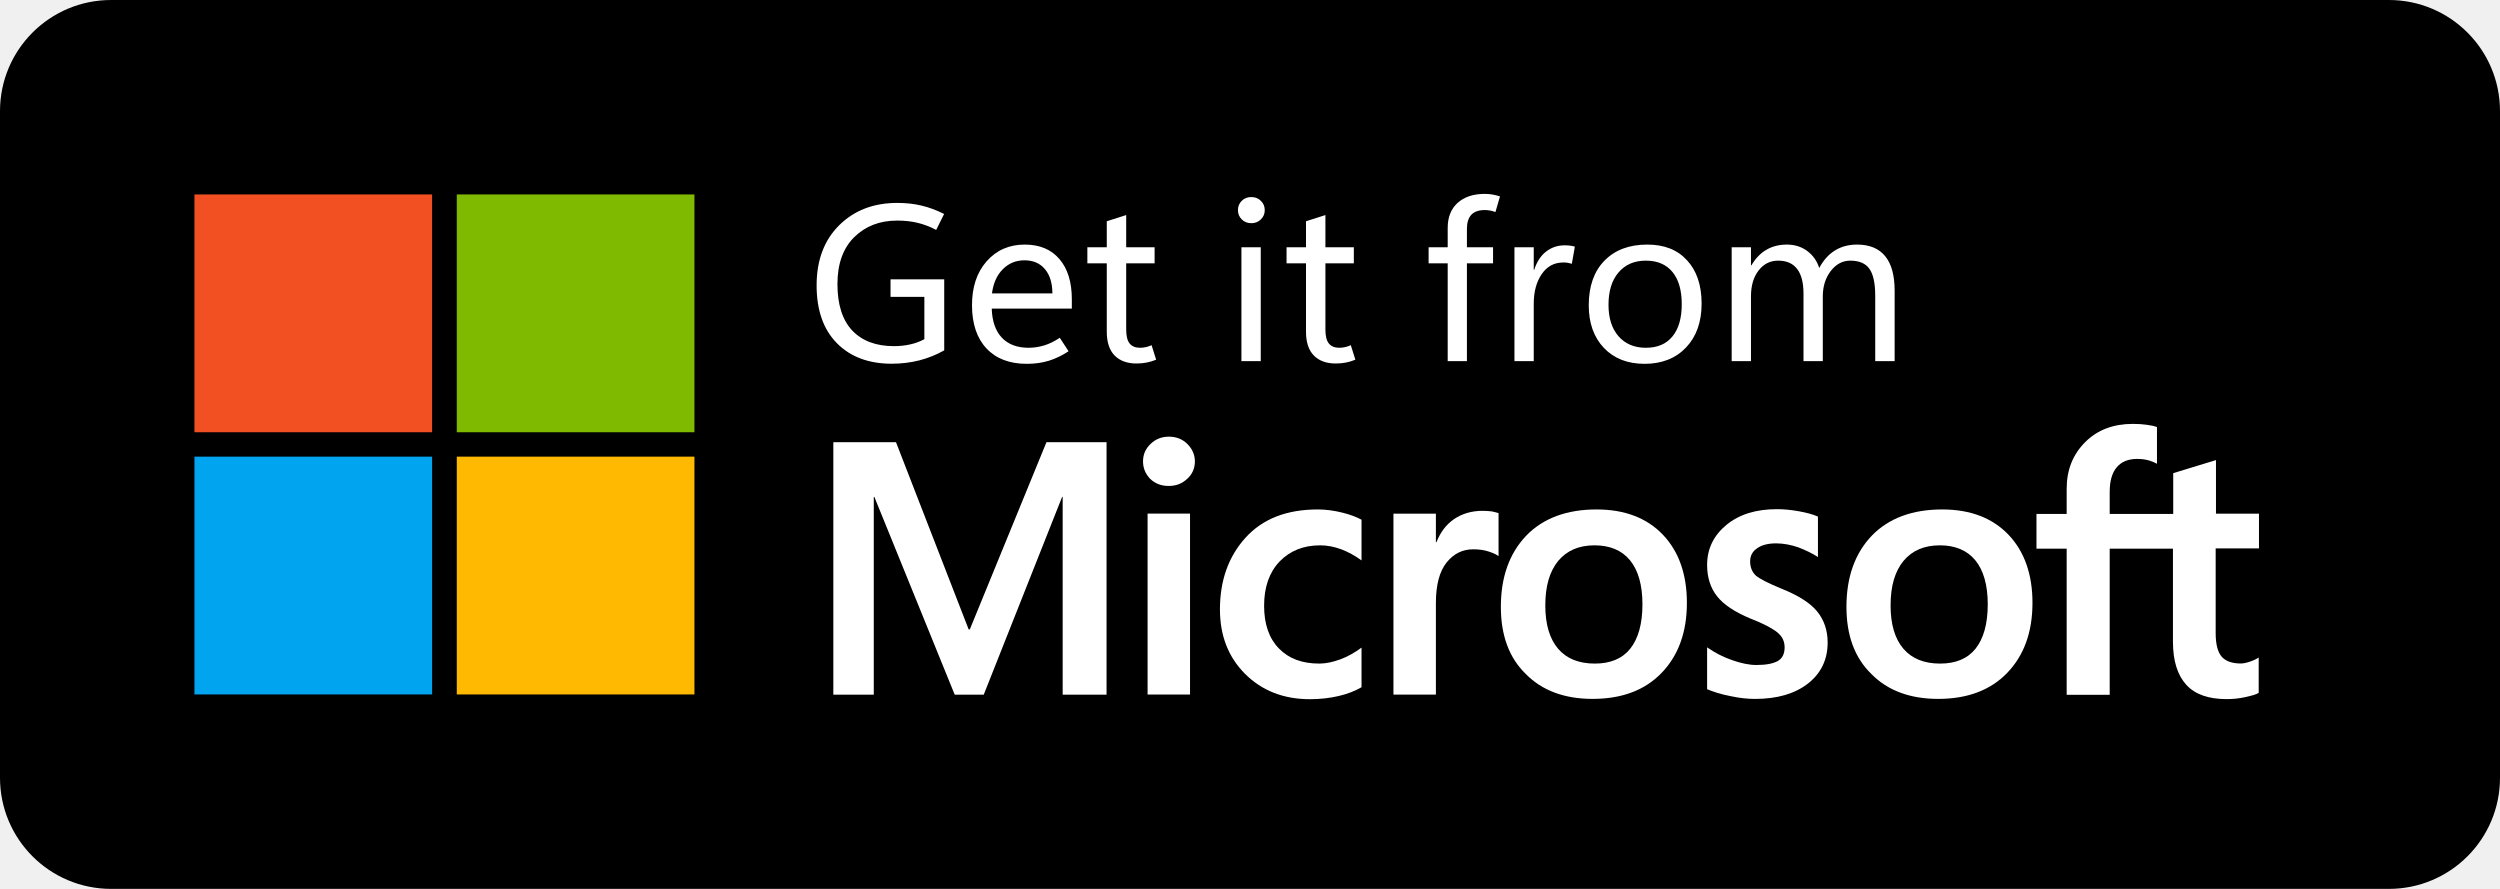
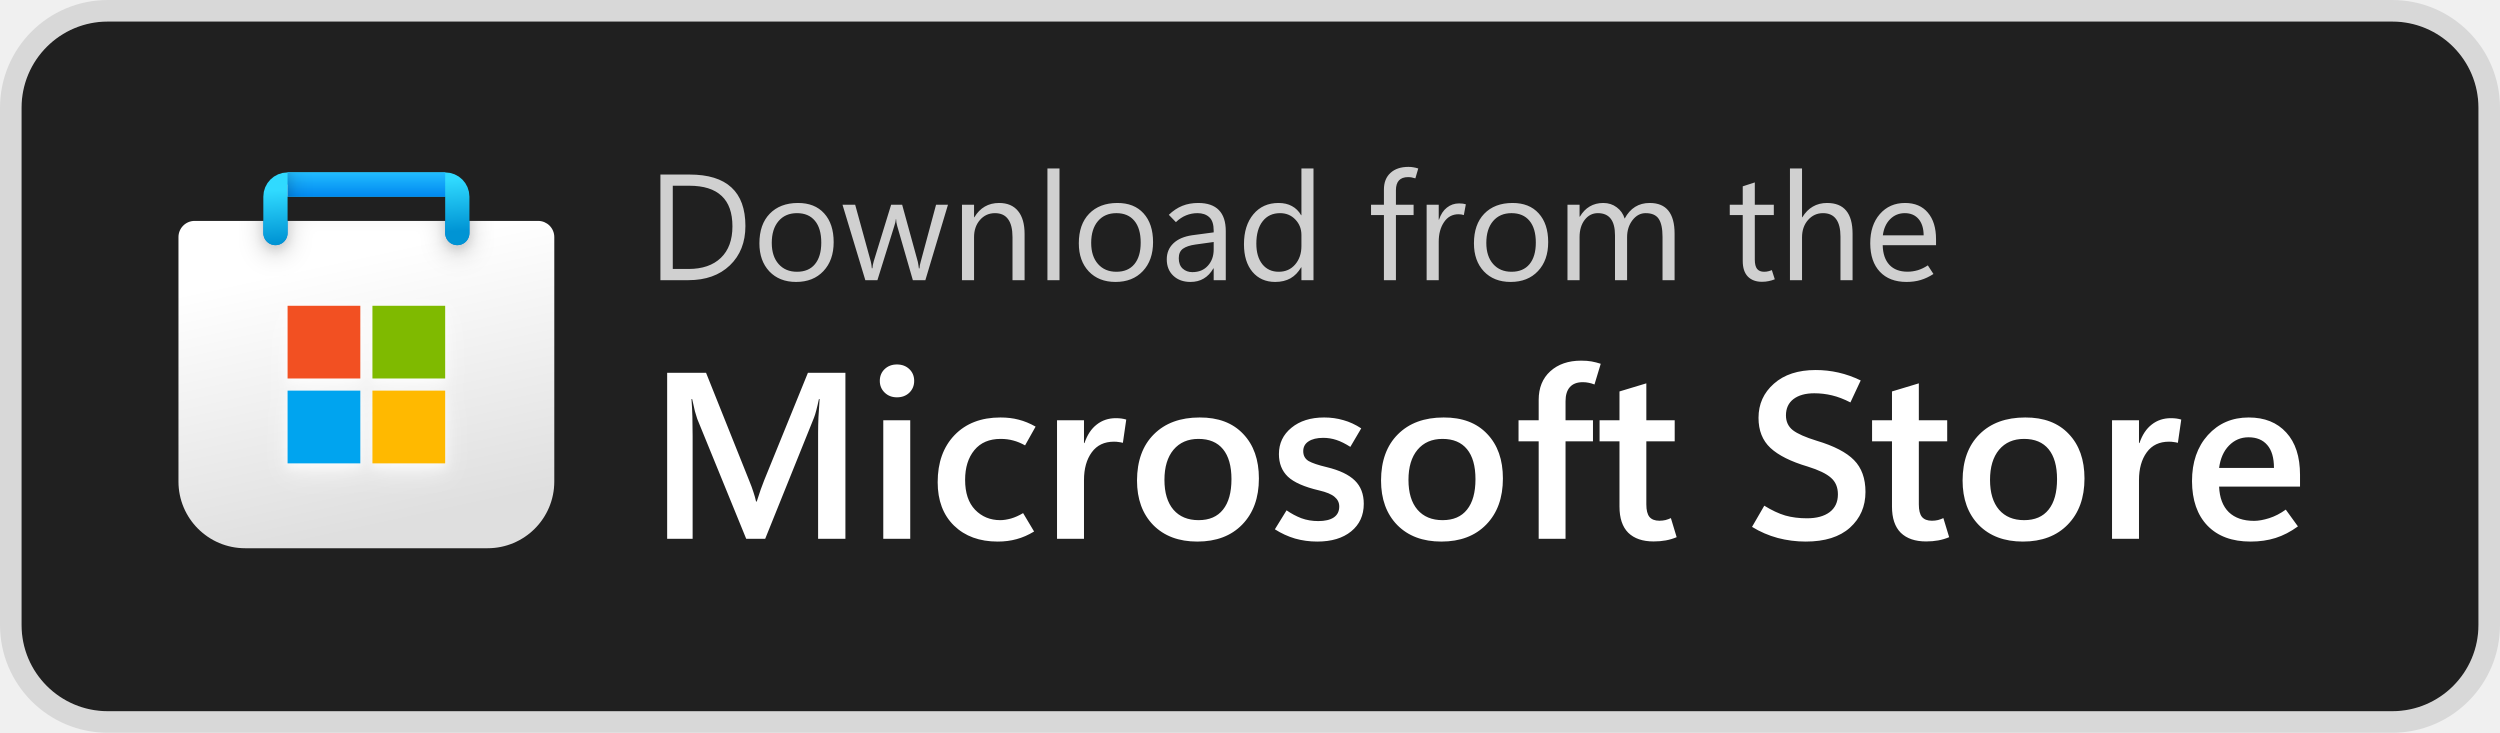
- <svg xmlns="http://www.w3.org/2000/svg" width="90" height="32" viewBox="0 0 90 32" fill="none">
-   <rect x="0.5" y="0.5" width="89" height="31" rx="3.5" fill="black" />
-   <path d="M15.556 7H7V15.561H15.556V7Z" fill="#F25022" />
-   <path d="M25 7H16.444V15.561H25V7Z" fill="#7FBA00" />
-   <path d="M15.556 16.439H7V25H15.556V16.439Z" fill="#00A4EF" />
-   <path d="M25 16.439H16.444V25H25V16.439Z" fill="#FFB900" />
-   <path d="M33.992 12.613C33.711 12.772 33.413 12.892 33.098 12.973C32.783 13.053 32.45 13.094 32.102 13.094C31.273 13.094 30.616 12.848 30.129 12.355C29.642 11.863 29.398 11.169 29.398 10.273C29.398 9.37 29.668 8.65 30.207 8.113C30.749 7.574 31.447 7.305 32.301 7.305C32.618 7.305 32.91 7.337 33.176 7.402C33.444 7.465 33.715 7.565 33.988 7.703L33.703 8.277C33.474 8.158 33.249 8.072 33.027 8.02C32.806 7.967 32.562 7.941 32.297 7.941C31.669 7.941 31.154 8.141 30.75 8.539C30.349 8.938 30.148 9.5 30.148 10.227C30.148 10.963 30.326 11.521 30.68 11.898C31.037 12.273 31.537 12.461 32.18 12.461C32.391 12.461 32.587 12.44 32.77 12.398C32.954 12.357 33.124 12.294 33.277 12.211V10.688H32.059V10.055H33.992V12.613ZM38.586 11.109H35.703C35.716 11.562 35.837 11.912 36.066 12.156C36.296 12.398 36.617 12.52 37.031 12.52C37.211 12.52 37.395 12.492 37.582 12.438C37.772 12.38 37.962 12.288 38.152 12.16L38.469 12.645C38.232 12.801 37.993 12.915 37.754 12.988C37.514 13.061 37.251 13.098 36.965 13.098C36.345 13.098 35.862 12.914 35.516 12.547C35.169 12.177 34.995 11.662 34.992 11C34.99 10.341 35.164 9.811 35.516 9.41C35.87 9.007 36.328 8.805 36.891 8.805C37.427 8.805 37.844 8.979 38.141 9.328C38.438 9.674 38.586 10.158 38.586 10.777V11.109ZM37.887 10.562C37.884 10.185 37.793 9.892 37.613 9.684C37.436 9.475 37.191 9.371 36.879 9.371C36.572 9.371 36.311 9.479 36.098 9.695C35.887 9.909 35.758 10.198 35.711 10.562H37.887ZM41.621 12.949C41.509 12.996 41.397 13.03 41.285 13.051C41.176 13.074 41.052 13.086 40.914 13.086C40.578 13.086 40.315 12.99 40.125 12.797C39.938 12.604 39.844 12.319 39.844 11.941V9.48H39.145V8.902H39.844V7.965L40.543 7.742V8.902H41.566V9.48H40.543V11.867C40.543 12.099 40.585 12.266 40.668 12.367C40.751 12.469 40.876 12.52 41.043 12.52C41.121 12.52 41.197 12.51 41.27 12.492C41.342 12.474 41.405 12.452 41.457 12.426L41.621 12.949ZM45.047 8.035C44.909 8.035 44.794 7.99 44.703 7.898C44.612 7.807 44.566 7.697 44.566 7.566C44.566 7.431 44.612 7.319 44.703 7.23C44.794 7.139 44.909 7.094 45.047 7.094C45.185 7.094 45.3 7.139 45.391 7.23C45.484 7.319 45.531 7.431 45.531 7.566C45.531 7.697 45.484 7.807 45.391 7.898C45.3 7.99 45.185 8.035 45.047 8.035ZM45.387 13H44.691V8.902H45.387V13ZM48.793 12.949C48.681 12.996 48.569 13.03 48.457 13.051C48.348 13.074 48.224 13.086 48.086 13.086C47.75 13.086 47.487 12.99 47.297 12.797C47.109 12.604 47.016 12.319 47.016 11.941V9.48H46.316V8.902H47.016V7.965L47.715 7.742V8.902H48.738V9.48H47.715V11.867C47.715 12.099 47.757 12.266 47.84 12.367C47.923 12.469 48.048 12.52 48.215 12.52C48.293 12.52 48.368 12.51 48.441 12.492C48.514 12.474 48.577 12.452 48.629 12.426L48.793 12.949ZM53.836 7.633C53.763 7.607 53.697 7.589 53.637 7.578C53.577 7.568 53.514 7.562 53.449 7.562C53.233 7.562 53.072 7.62 52.965 7.734C52.861 7.849 52.809 8.017 52.809 8.238V8.902H53.75V9.48H52.809V13H52.117V9.48H51.43V8.902H52.117V8.203C52.117 7.82 52.236 7.521 52.473 7.305C52.712 7.089 53.038 6.98 53.449 6.98C53.553 6.98 53.648 6.988 53.734 7.004C53.82 7.02 53.909 7.042 54 7.07L53.836 7.633ZM56.586 9.496C56.534 9.48 56.486 9.469 56.441 9.461C56.397 9.453 56.344 9.449 56.281 9.449C55.95 9.449 55.69 9.59 55.5 9.871C55.31 10.15 55.215 10.503 55.215 10.93V13H54.52V8.902H55.215V9.715H55.23C55.324 9.426 55.466 9.207 55.656 9.059C55.849 8.908 56.072 8.832 56.324 8.832C56.405 8.832 56.474 8.836 56.531 8.844C56.591 8.852 56.646 8.863 56.695 8.879L56.586 9.496ZM59.203 13.098C58.591 13.098 58.103 12.906 57.738 12.523C57.376 12.138 57.195 11.628 57.195 10.992C57.195 10.307 57.383 9.772 57.758 9.387C58.133 9.001 58.645 8.807 59.293 8.805C59.908 8.802 60.388 8.991 60.734 9.371C61.083 9.749 61.258 10.268 61.258 10.93C61.258 11.588 61.072 12.115 60.699 12.508C60.327 12.901 59.828 13.098 59.203 13.098ZM59.25 12.52C59.667 12.52 59.986 12.384 60.207 12.113C60.431 11.84 60.543 11.453 60.543 10.953C60.543 10.448 60.431 10.06 60.207 9.789C59.983 9.518 59.664 9.383 59.25 9.383C58.836 9.383 58.508 9.525 58.266 9.809C58.026 10.09 57.906 10.478 57.906 10.973C57.906 11.454 58.027 11.833 58.27 12.109C58.512 12.383 58.839 12.52 59.25 12.52ZM68.207 13H67.508V10.645C67.508 10.199 67.439 9.878 67.301 9.68C67.163 9.482 66.932 9.383 66.609 9.383C66.333 9.383 66.099 9.508 65.906 9.758C65.716 10.008 65.621 10.31 65.621 10.664V13H64.926V10.57C64.926 10.175 64.849 9.878 64.695 9.68C64.544 9.482 64.316 9.383 64.012 9.383C63.728 9.383 63.493 9.501 63.309 9.738C63.126 9.975 63.035 10.285 63.035 10.668V13H62.34V8.902H63.035V9.551H63.051C63.197 9.303 63.376 9.117 63.59 8.992C63.803 8.867 64.049 8.805 64.328 8.805C64.609 8.805 64.853 8.882 65.059 9.035C65.267 9.189 65.412 9.393 65.492 9.648C65.643 9.367 65.832 9.156 66.059 9.016C66.288 8.875 66.552 8.805 66.852 8.805C67.302 8.805 67.641 8.944 67.867 9.223C68.094 9.499 68.207 9.915 68.207 10.473V13Z" fill="white" />
-   <path d="M41.149 16.612C41.149 16.356 41.241 16.151 41.426 15.976C41.611 15.802 41.826 15.72 42.082 15.72C42.349 15.72 42.575 15.812 42.749 15.987C42.923 16.161 43.016 16.376 43.016 16.612C43.016 16.858 42.923 17.074 42.739 17.238C42.554 17.412 42.339 17.494 42.072 17.494C41.805 17.494 41.59 17.412 41.405 17.238C41.241 17.064 41.149 16.858 41.149 16.612ZM42.841 25.002H41.313V18.489H42.841V25.002Z" fill="white" />
-   <path d="M47.498 23.889C47.723 23.889 47.98 23.837 48.257 23.735C48.533 23.632 48.779 23.489 49.015 23.314V24.74C48.769 24.884 48.492 24.986 48.185 25.058C47.877 25.13 47.528 25.171 47.159 25.171C46.205 25.171 45.426 24.863 44.821 24.258C44.215 23.653 43.918 22.873 43.918 21.94C43.918 20.894 44.226 20.032 44.841 19.355C45.456 18.678 46.318 18.34 47.446 18.34C47.733 18.34 48.021 18.381 48.318 18.453C48.615 18.525 48.841 18.617 49.015 18.709V20.176C48.779 20.002 48.533 19.868 48.287 19.776C48.041 19.684 47.785 19.632 47.528 19.632C46.923 19.632 46.441 19.827 46.062 20.217C45.692 20.607 45.508 21.14 45.508 21.807C45.508 22.463 45.682 22.976 46.041 23.345C46.4 23.714 46.882 23.889 47.498 23.889Z" fill="white" />
-   <path d="M53.374 18.39C53.497 18.39 53.61 18.4 53.702 18.41C53.794 18.431 53.887 18.452 53.948 18.472V20.021C53.866 19.959 53.753 19.908 53.599 19.857C53.446 19.805 53.261 19.775 53.035 19.775C52.656 19.775 52.338 19.928 52.081 20.246C51.825 20.564 51.692 21.046 51.692 21.713V25.005H50.164V18.493H51.692V19.518H51.712C51.856 19.159 52.061 18.882 52.348 18.687C52.635 18.493 52.974 18.39 53.374 18.39Z" fill="white" />
-   <path d="M54.031 21.848C54.031 20.771 54.339 19.919 54.944 19.284C55.549 18.658 56.4 18.34 57.477 18.34C58.492 18.34 59.292 18.648 59.867 19.253C60.441 19.858 60.728 20.678 60.728 21.704C60.728 22.761 60.42 23.602 59.815 24.227C59.21 24.853 58.38 25.16 57.333 25.16C56.328 25.16 55.518 24.863 54.933 24.268C54.328 23.684 54.031 22.873 54.031 21.848ZM55.631 21.796C55.631 22.473 55.785 22.996 56.092 23.355C56.4 23.714 56.841 23.889 57.415 23.889C57.969 23.889 58.4 23.714 58.687 23.355C58.974 22.996 59.128 22.463 59.128 21.755C59.128 21.058 58.974 20.525 58.677 20.166C58.38 19.807 57.949 19.632 57.405 19.632C56.841 19.632 56.41 19.817 56.092 20.196C55.785 20.576 55.631 21.099 55.631 21.796Z" fill="white" />
-   <path d="M63.005 20.207C63.005 20.422 63.077 20.597 63.21 20.72C63.354 20.843 63.662 20.997 64.133 21.192C64.749 21.438 65.18 21.715 65.426 22.022C65.672 22.33 65.795 22.699 65.795 23.13C65.795 23.745 65.559 24.238 65.087 24.607C64.615 24.976 63.98 25.161 63.18 25.161C62.913 25.161 62.615 25.13 62.287 25.058C61.959 24.997 61.682 24.904 61.456 24.812V23.304C61.733 23.499 62.031 23.653 62.359 23.766C62.677 23.879 62.974 23.94 63.231 23.94C63.58 23.94 63.836 23.889 64 23.797C64.164 23.704 64.246 23.54 64.246 23.304C64.246 23.089 64.164 22.915 63.99 22.771C63.816 22.628 63.498 22.453 63.016 22.268C62.451 22.033 62.051 21.766 61.816 21.468C61.58 21.171 61.456 20.792 61.456 20.34C61.456 19.756 61.692 19.274 62.154 18.894C62.615 18.515 63.221 18.33 63.969 18.33C64.195 18.33 64.451 18.351 64.739 18.402C65.026 18.453 65.262 18.515 65.446 18.597V20.053C65.241 19.92 65.005 19.807 64.739 19.704C64.472 19.612 64.195 19.561 63.939 19.561C63.651 19.561 63.416 19.622 63.262 19.735C63.087 19.848 63.005 20.012 63.005 20.207Z" fill="white" />
-   <path d="M66.472 21.848C66.472 20.771 66.779 19.919 67.385 19.284C67.99 18.658 68.841 18.34 69.918 18.34C70.933 18.34 71.733 18.648 72.308 19.253C72.882 19.858 73.169 20.678 73.169 21.704C73.169 22.761 72.861 23.602 72.256 24.227C71.651 24.853 70.82 25.16 69.774 25.16C68.769 25.16 67.959 24.863 67.374 24.268C66.769 23.684 66.472 22.873 66.472 21.848ZM68.061 21.796C68.061 22.473 68.215 22.996 68.523 23.355C68.831 23.714 69.272 23.889 69.846 23.889C70.4 23.889 70.831 23.714 71.118 23.355C71.405 22.996 71.559 22.463 71.559 21.755C71.559 21.058 71.405 20.525 71.108 20.166C70.81 19.807 70.379 19.632 69.836 19.632C69.272 19.632 68.841 19.817 68.523 20.196C68.215 20.576 68.061 21.099 68.061 21.796Z" fill="white" />
-   <path d="M78.226 19.752V23.096C78.226 23.793 78.39 24.306 78.708 24.655C79.026 25.004 79.518 25.168 80.164 25.168C80.38 25.168 80.605 25.147 80.831 25.096C81.057 25.045 81.221 25.004 81.313 24.942V23.67C81.221 23.732 81.108 23.783 80.985 23.824C80.862 23.865 80.749 23.886 80.667 23.886C80.359 23.886 80.123 23.804 79.98 23.64C79.836 23.475 79.764 23.188 79.764 22.788V19.742H81.323V18.491H79.775V16.563L78.236 17.034V18.501H75.949V17.711C75.949 17.322 76.031 17.024 76.205 16.819C76.38 16.614 76.626 16.521 76.944 16.521C77.108 16.521 77.251 16.542 77.385 16.583C77.508 16.624 77.6 16.665 77.651 16.696V15.373C77.539 15.332 77.415 15.311 77.272 15.291C77.128 15.27 76.964 15.26 76.78 15.26C76.082 15.26 75.508 15.475 75.067 15.916C74.626 16.357 74.4 16.911 74.4 17.599V18.501H73.313V19.752H74.4V25.014H75.949V19.752H78.226V19.752Z" fill="white" />
-   <path d="M39.836 15.92V25.007H38.256V17.889H38.236L35.415 25.007H34.369L31.477 17.889H31.456V25.007H30V15.92H32.256L34.872 22.659H34.913L37.672 15.92H39.836Z" fill="white" />
-   <rect x="0.5" y="0.5" width="89" height="31" rx="3.5" stroke="black" />
+ <svg xmlns="http://www.w3.org/2000/svg" width="116" height="34" viewBox="0 0 116 34" fill="none">
+   <rect x="1" y="1" width="114" height="32" rx="4" fill="#202020" />
+   <rect x="0.5" y="0.5" width="115" height="33" rx="4.5" stroke="black" stroke-opacity="0.1" />
+   <g clip-path="url(#clip0_974_1731)">
+     <g clip-path="url(#clip1_974_1731)">
+       <path d="M8.281 11C8.281 10.586 8.617 10.25 9.031 10.25H24.969C25.383 10.25 25.719 10.586 25.719 11V22.344C25.719 24.052 24.334 25.438 22.625 25.438H11.375C9.666 25.438 8.281 24.052 8.281 22.344V11Z" fill="url(#paint0_linear_974_1731)" />
+       <mask id="mask0_974_1731" style="mask-type:alpha" maskUnits="userSpaceOnUse" x="8" y="10" width="18" height="16">
+         <path d="M8.281 11C8.281 10.586 8.617 10.25 9.031 10.25H24.969C25.383 10.25 25.719 10.586 25.719 11V22.344C25.719 24.052 24.334 25.438 22.625 25.438H11.375C9.666 25.438 8.281 24.052 8.281 22.344V11Z" fill="url(#paint1_linear_974_1731)" />
+       </mask>
+       <g mask="url(#mask0_974_1731)">
+         <g filter="url(#filter0_dd_974_1731)">
+           <path d="M12.781 10.812V8.562H21.219V10.812" stroke="url(#paint2_linear_974_1731)" stroke-width="1.125" stroke-linecap="round" />
+         </g>
+       </g>
+       <g filter="url(#filter1_dd_974_1731)">
+         <path d="M16.719 14.188H13.344V17.562H16.719V14.188Z" fill="#F25022" />
+         <path d="M20.656 14.188H17.281V17.562H20.656V14.188Z" fill="#7FBA00" />
+         <path d="M20.656 18.125H17.281V21.5H20.656V18.125Z" fill="#FFB900" />
+         <path d="M16.719 18.125H13.344V21.5H16.719V18.125Z" fill="#00A4EF" />
+       </g>
+       <path d="M12.781 10.812V9.125C12.781 8.814 13.033 8.562 13.344 8.562H20.656C20.967 8.562 21.219 8.814 21.219 9.125V10.812" stroke="url(#paint3_linear_974_1731)" stroke-width="1.125" stroke-linecap="round" />
+       <rect x="13.344" y="8" width="7.312" height="1.125" fill="url(#paint4_linear_974_1731)" />
+       <mask id="mask1_974_1731" style="mask-type:alpha" maskUnits="userSpaceOnUse" x="13" y="8" width="8" height="2">
+         <rect x="13.344" y="8" width="7.312" height="1.125" fill="url(#paint5_linear_974_1731)" />
+       </mask>
+       <g mask="url(#mask1_974_1731)">
+         <g filter="url(#filter2_dd_974_1731)">
+           <rect x="11.719" y="8.563" width="1.625" height="2.812" fill="#C4C4C4" />
+         </g>
+       </g>
+     </g>
+   </g>
+   <path d="M30.643 13V8.099H31.996C32.86 8.099 33.507 8.298 33.938 8.697C34.37 9.093 34.587 9.69 34.587 10.488C34.587 11.244 34.346 11.853 33.866 12.313C33.387 12.771 32.746 13 31.941 13H30.643ZM31.217 8.618V12.48H31.948C32.591 12.48 33.091 12.308 33.449 11.964C33.806 11.62 33.985 11.133 33.985 10.502C33.985 9.873 33.818 9.402 33.483 9.09C33.15 8.775 32.65 8.618 31.982 8.618H31.217ZM36.938 13.082C36.421 13.082 36.008 12.919 35.698 12.593C35.39 12.265 35.236 11.831 35.236 11.291C35.236 10.705 35.396 10.247 35.715 9.917C36.034 9.587 36.469 9.42 37.02 9.418C37.542 9.416 37.949 9.576 38.241 9.9C38.535 10.223 38.682 10.669 38.682 11.236C38.682 11.797 38.523 12.245 38.206 12.58C37.892 12.915 37.469 13.082 36.938 13.082ZM36.98 12.61C37.342 12.61 37.62 12.493 37.813 12.258C38.009 12.021 38.107 11.688 38.107 11.257C38.107 10.817 38.009 10.48 37.813 10.245C37.617 10.008 37.34 9.89 36.98 9.89C36.62 9.89 36.335 10.013 36.125 10.259C35.915 10.505 35.81 10.842 35.81 11.271C35.81 11.685 35.916 12.012 36.128 12.252C36.34 12.491 36.624 12.61 36.98 12.61ZM43.986 9.5L42.937 13H42.356L41.631 10.488C41.613 10.424 41.601 10.37 41.594 10.327C41.589 10.282 41.585 10.229 41.58 10.17H41.566C41.562 10.229 41.554 10.28 41.542 10.324C41.531 10.367 41.515 10.422 41.495 10.488L40.712 13H40.151L39.092 9.5H39.68L40.404 12.132C40.416 12.171 40.425 12.216 40.432 12.269C40.441 12.321 40.448 12.38 40.452 12.446H40.48C40.484 12.396 40.491 12.345 40.5 12.293C40.509 12.238 40.523 12.182 40.541 12.125L41.348 9.5H41.86L42.585 12.139C42.596 12.182 42.605 12.23 42.612 12.282C42.621 12.332 42.629 12.389 42.636 12.453H42.664C42.666 12.408 42.672 12.359 42.681 12.306C42.692 12.254 42.706 12.198 42.722 12.139L43.433 9.5H43.986ZM47.541 13H46.98V11.004C46.98 10.633 46.912 10.354 46.775 10.17C46.641 9.983 46.438 9.89 46.167 9.89C45.887 9.89 45.654 9.996 45.47 10.207C45.287 10.417 45.196 10.683 45.196 11.004V13H44.636V9.5H45.196V10.081H45.21C45.342 9.86 45.504 9.695 45.695 9.585C45.887 9.474 46.108 9.418 46.358 9.418C46.741 9.418 47.034 9.542 47.237 9.791C47.44 10.037 47.541 10.393 47.541 10.86V13ZM48.601 13V7.818H49.161V13H48.601ZM51.759 13.082C51.242 13.082 50.828 12.919 50.518 12.593C50.21 12.265 50.057 11.831 50.057 11.291C50.057 10.705 50.216 10.247 50.535 9.917C50.854 9.587 51.289 9.42 51.841 9.418C52.363 9.416 52.769 9.576 53.061 9.9C53.355 10.223 53.502 10.669 53.502 11.236C53.502 11.797 53.344 12.245 53.027 12.58C52.712 12.915 52.29 13.082 51.759 13.082ZM51.8 12.61C52.162 12.61 52.44 12.493 52.634 12.258C52.83 12.021 52.928 11.688 52.928 11.257C52.928 10.817 52.83 10.48 52.634 10.245C52.438 10.008 52.16 9.89 51.8 9.89C51.44 9.89 51.155 10.013 50.945 10.259C50.736 10.505 50.631 10.842 50.631 11.271C50.631 11.685 50.737 12.012 50.949 12.252C51.161 12.491 51.444 12.61 51.8 12.61ZM56.876 13H56.315V12.453H56.301C56.181 12.663 56.031 12.82 55.853 12.925C55.678 13.03 55.473 13.082 55.238 13.082C54.91 13.082 54.645 12.986 54.442 12.795C54.239 12.604 54.138 12.349 54.138 12.033C54.138 11.734 54.24 11.487 54.445 11.291C54.65 11.095 54.941 10.97 55.317 10.915L56.315 10.782V10.703C56.315 10.409 56.247 10.201 56.11 10.078C55.973 9.952 55.791 9.89 55.563 9.89C55.381 9.89 55.205 9.924 55.037 9.992C54.868 10.06 54.71 10.165 54.562 10.307L54.233 9.968C54.429 9.779 54.638 9.64 54.859 9.551C55.08 9.462 55.326 9.418 55.597 9.418C56.021 9.418 56.34 9.527 56.554 9.746C56.768 9.963 56.876 10.288 56.876 10.724V13ZM56.315 11.578V11.229L55.471 11.346C55.213 11.382 55.02 11.447 54.89 11.54C54.76 11.634 54.695 11.781 54.695 11.981C54.695 12.191 54.755 12.352 54.876 12.463C54.999 12.573 55.148 12.627 55.324 12.627C55.627 12.627 55.867 12.528 56.045 12.33C56.225 12.132 56.315 11.881 56.315 11.578ZM60.372 12.405C60.242 12.631 60.077 12.801 59.877 12.915C59.678 13.026 59.442 13.082 59.169 13.082C58.729 13.082 58.377 12.926 58.113 12.614C57.851 12.299 57.72 11.872 57.72 11.332C57.72 10.753 57.866 10.29 58.157 9.941C58.449 9.592 58.837 9.418 59.323 9.418C59.564 9.418 59.772 9.466 59.945 9.562C60.12 9.655 60.263 9.796 60.372 9.985H60.386V7.818H60.946V13H60.386V12.405H60.372ZM58.294 11.305C58.294 11.708 58.387 12.027 58.574 12.262C58.763 12.494 59.016 12.61 59.333 12.61C59.648 12.61 59.901 12.498 60.095 12.272C60.289 12.046 60.386 11.762 60.386 11.418V10.901C60.386 10.619 60.291 10.38 60.102 10.184C59.915 9.988 59.679 9.89 59.395 9.89C59.053 9.89 58.784 10.015 58.588 10.266C58.392 10.516 58.294 10.863 58.294 11.305ZM65.673 8.276C65.609 8.256 65.551 8.241 65.499 8.232C65.449 8.223 65.395 8.218 65.338 8.218C65.147 8.218 65.005 8.27 64.911 8.372C64.818 8.475 64.771 8.625 64.771 8.823V9.5H65.591V9.979H64.771V13H64.214V9.979H63.616V9.5H64.214V8.796C64.214 8.465 64.315 8.208 64.518 8.023C64.721 7.837 64.999 7.743 65.352 7.743C65.439 7.743 65.517 7.75 65.588 7.764C65.659 7.775 65.731 7.793 65.807 7.818L65.673 8.276ZM67.922 9.979C67.879 9.965 67.84 9.956 67.806 9.951C67.772 9.944 67.729 9.941 67.676 9.941C67.391 9.941 67.167 10.063 67.003 10.307C66.839 10.548 66.757 10.851 66.757 11.216V13H66.196V9.5H66.757V10.194H66.77C66.85 9.948 66.972 9.761 67.136 9.633C67.3 9.503 67.489 9.438 67.704 9.438C67.774 9.438 67.834 9.442 67.881 9.449C67.931 9.456 67.976 9.466 68.015 9.479L67.922 9.979ZM70.093 13.082C69.576 13.082 69.162 12.919 68.852 12.593C68.544 12.265 68.391 11.831 68.391 11.291C68.391 10.705 68.55 10.247 68.869 9.917C69.188 9.587 69.623 9.42 70.175 9.418C70.697 9.416 71.103 9.576 71.395 9.9C71.689 10.223 71.836 10.669 71.836 11.236C71.836 11.797 71.678 12.245 71.361 12.58C71.046 12.915 70.624 13.082 70.093 13.082ZM70.134 12.61C70.496 12.61 70.774 12.493 70.968 12.258C71.164 12.021 71.262 11.688 71.262 11.257C71.262 10.817 71.164 10.48 70.968 10.245C70.772 10.008 70.494 9.89 70.134 9.89C69.774 9.89 69.489 10.013 69.279 10.259C69.07 10.505 68.965 10.842 68.965 11.271C68.965 11.685 69.071 12.012 69.283 12.252C69.495 12.491 69.778 12.61 70.134 12.61ZM77.701 13H77.141V10.99C77.141 10.603 77.08 10.323 76.96 10.149C76.841 9.976 76.641 9.89 76.358 9.89C76.119 9.89 75.915 9.999 75.746 10.218C75.58 10.437 75.497 10.699 75.497 11.004V13H74.936V10.922C74.936 10.578 74.87 10.32 74.738 10.149C74.606 9.976 74.406 9.89 74.14 9.89C73.894 9.89 73.691 9.993 73.531 10.201C73.372 10.406 73.292 10.674 73.292 11.004V13H72.731V9.5H73.292V10.054H73.306C73.431 9.842 73.584 9.683 73.764 9.579C73.946 9.472 74.156 9.418 74.393 9.418C74.632 9.418 74.84 9.485 75.018 9.62C75.196 9.752 75.318 9.926 75.384 10.143C75.514 9.901 75.675 9.72 75.869 9.599C76.063 9.478 76.288 9.418 76.546 9.418C76.931 9.418 77.219 9.536 77.411 9.773C77.604 10.01 77.701 10.367 77.701 10.843V13ZM82.35 12.959C82.254 12.998 82.159 13.026 82.066 13.044C81.975 13.065 81.871 13.075 81.755 13.075C81.477 13.075 81.258 12.994 81.099 12.832C80.941 12.668 80.863 12.427 80.863 12.108V9.979H80.261V9.5H80.863V8.646L81.423 8.464V9.5H82.305V9.979H81.423V12.043C81.423 12.243 81.459 12.388 81.529 12.477C81.602 12.566 81.71 12.61 81.854 12.61C81.922 12.61 81.988 12.602 82.052 12.586C82.116 12.57 82.17 12.552 82.213 12.532L82.35 12.959ZM85.959 13H85.398V10.983C85.398 10.619 85.33 10.345 85.193 10.163C85.059 9.981 84.856 9.89 84.585 9.89C84.311 9.89 84.081 9.996 83.894 10.207C83.708 10.417 83.614 10.687 83.614 11.018V13H83.054V7.818H83.614V10.081H83.628C83.762 9.86 83.925 9.695 84.117 9.585C84.308 9.474 84.528 9.418 84.776 9.418C85.171 9.418 85.466 9.536 85.662 9.773C85.86 10.01 85.959 10.367 85.959 10.843V13ZM89.832 11.377H87.357C87.366 11.771 87.47 12.075 87.668 12.289C87.868 12.501 88.149 12.607 88.509 12.607C88.666 12.607 88.823 12.584 88.981 12.539C89.14 12.491 89.297 12.415 89.452 12.313L89.712 12.713C89.514 12.841 89.315 12.934 89.117 12.993C88.919 13.052 88.701 13.082 88.464 13.082C87.936 13.082 87.523 12.925 87.227 12.61C86.931 12.296 86.782 11.857 86.779 11.294C86.777 10.732 86.925 10.278 87.224 9.934C87.524 9.59 87.914 9.418 88.393 9.418C88.848 9.418 89.201 9.567 89.452 9.866C89.705 10.162 89.832 10.573 89.832 11.1V11.377ZM89.257 10.918C89.255 10.595 89.176 10.343 89.022 10.163C88.867 9.981 88.653 9.89 88.382 9.89C88.116 9.89 87.889 9.983 87.702 10.17C87.518 10.354 87.405 10.604 87.364 10.918H89.257Z" fill="white" fill-opacity="0.786" />
+   <path d="M39.227 25H37.96V20.085C37.96 19.863 37.965 19.622 37.976 19.36C37.99 19.095 38.008 18.814 38.03 18.517H37.998C37.955 18.721 37.913 18.897 37.874 19.044C37.838 19.187 37.802 19.301 37.767 19.387L35.505 25H34.624L32.352 19.436C32.324 19.357 32.288 19.24 32.245 19.086C32.206 18.933 32.163 18.743 32.116 18.517H32.084C32.105 18.775 32.12 19.049 32.127 19.339C32.134 19.625 32.138 19.928 32.138 20.247V25H30.956V17.298H32.761L34.764 22.304C34.843 22.494 34.907 22.669 34.958 22.83C35.011 22.988 35.052 23.134 35.081 23.27H35.113C35.178 23.066 35.239 22.882 35.296 22.717C35.353 22.553 35.407 22.409 35.457 22.288L37.487 17.298H39.227V25ZM41.618 18.436C41.389 18.436 41.199 18.363 41.048 18.216C40.898 18.07 40.823 17.889 40.823 17.674C40.823 17.452 40.898 17.269 41.048 17.126C41.199 16.983 41.389 16.911 41.618 16.911C41.85 16.911 42.042 16.983 42.192 17.126C42.343 17.269 42.418 17.452 42.418 17.674C42.418 17.892 42.343 18.075 42.192 18.222C42.042 18.365 41.85 18.436 41.618 18.436ZM42.235 25H40.984V19.5H42.235V25ZM47.982 24.662C47.71 24.826 47.44 24.945 47.171 25.016C46.903 25.091 46.611 25.129 46.296 25.129C45.451 25.129 44.774 24.882 44.266 24.388C43.761 23.894 43.508 23.222 43.508 22.373C43.508 21.46 43.77 20.732 44.292 20.188C44.819 19.643 45.528 19.371 46.419 19.371C46.731 19.371 47.014 19.405 47.268 19.473C47.526 19.538 47.787 19.645 48.052 19.795L47.563 20.666C47.377 20.562 47.195 20.486 47.016 20.44C46.837 20.39 46.641 20.365 46.43 20.365C45.904 20.365 45.497 20.538 45.211 20.886C44.925 21.233 44.781 21.693 44.781 22.266C44.781 22.868 44.935 23.33 45.243 23.652C45.555 23.974 45.945 24.135 46.414 24.135C46.557 24.135 46.722 24.11 46.908 24.06C47.094 24.006 47.282 23.922 47.472 23.808L47.982 24.662ZM52.102 20.547C52.034 20.529 51.968 20.517 51.903 20.51C51.842 20.499 51.771 20.494 51.688 20.494C51.241 20.494 50.897 20.658 50.657 20.988C50.417 21.317 50.297 21.747 50.297 22.277V25H49.046V19.5H50.297V20.558H50.319C50.448 20.178 50.638 19.892 50.888 19.699C51.139 19.502 51.434 19.403 51.774 19.403C51.871 19.403 51.957 19.409 52.032 19.419C52.111 19.43 52.186 19.446 52.258 19.468L52.102 20.547ZM55.556 25.129C54.696 25.129 54.014 24.873 53.509 24.361C53.008 23.845 52.757 23.156 52.757 22.293C52.761 21.38 53.022 20.666 53.541 20.15C54.061 19.631 54.768 19.371 55.663 19.371C56.526 19.367 57.199 19.622 57.683 20.134C58.17 20.642 58.413 21.331 58.413 22.202C58.413 23.097 58.155 23.809 57.64 24.339C57.128 24.866 56.433 25.129 55.556 25.129ZM55.615 24.135C56.112 24.135 56.49 23.972 56.748 23.646C57.009 23.321 57.14 22.85 57.14 22.234C57.14 21.625 57.009 21.162 56.748 20.843C56.487 20.524 56.107 20.365 55.609 20.365C55.119 20.365 54.732 20.533 54.449 20.87C54.17 21.206 54.03 21.672 54.03 22.266C54.03 22.864 54.17 23.326 54.449 23.652C54.728 23.974 55.117 24.135 55.615 24.135ZM59.154 24.56L59.697 23.679C59.912 23.829 60.139 23.951 60.379 24.044C60.622 24.134 60.886 24.178 61.169 24.178C61.476 24.178 61.715 24.123 61.883 24.012C62.055 23.897 62.141 23.727 62.141 23.502C62.141 23.322 62.069 23.174 61.926 23.056C61.786 22.934 61.546 22.834 61.206 22.755C60.519 22.594 60.035 22.381 59.756 22.116C59.48 21.851 59.342 21.502 59.342 21.068C59.342 20.571 59.536 20.164 59.922 19.849C60.309 19.53 60.816 19.371 61.442 19.371C61.754 19.371 62.051 19.412 62.334 19.495C62.617 19.573 62.893 19.701 63.161 19.876L62.656 20.735C62.42 20.585 62.203 20.477 62.006 20.413C61.809 20.349 61.607 20.316 61.399 20.316C61.106 20.316 60.877 20.372 60.712 20.483C60.551 20.59 60.47 20.741 60.47 20.934C60.47 21.138 60.553 21.29 60.717 21.391C60.886 21.487 61.167 21.582 61.56 21.675C62.155 21.819 62.59 22.026 62.866 22.298C63.141 22.567 63.279 22.927 63.279 23.378C63.279 23.912 63.084 24.338 62.694 24.656C62.307 24.971 61.783 25.129 61.12 25.129C60.762 25.129 60.418 25.082 60.089 24.989C59.763 24.893 59.452 24.749 59.154 24.56ZM66.878 25.129C66.019 25.129 65.336 24.873 64.832 24.361C64.33 23.845 64.08 23.156 64.08 22.293C64.083 21.38 64.345 20.666 64.864 20.15C65.383 19.631 66.09 19.371 66.985 19.371C67.848 19.367 68.522 19.622 69.005 20.134C69.492 20.642 69.735 21.331 69.735 22.202C69.735 23.097 69.478 23.809 68.962 24.339C68.45 24.866 67.755 25.129 66.878 25.129ZM66.937 24.135C67.435 24.135 67.812 23.972 68.07 23.646C68.332 23.321 68.462 22.85 68.462 22.234C68.462 21.625 68.332 21.162 68.07 20.843C67.809 20.524 67.429 20.365 66.932 20.365C66.441 20.365 66.054 20.533 65.772 20.87C65.492 21.206 65.353 21.672 65.353 22.266C65.353 22.864 65.492 23.326 65.772 23.652C66.051 23.974 66.439 24.135 66.937 24.135ZM73.984 17.84C73.884 17.801 73.792 17.774 73.71 17.76C73.628 17.742 73.538 17.733 73.441 17.733C73.176 17.733 72.976 17.81 72.84 17.964C72.707 18.114 72.641 18.333 72.641 18.619V19.5H73.914V20.477H72.641V25H71.395V20.477H70.46V19.5H71.395V18.555C71.395 17.996 71.574 17.554 71.932 17.228C72.294 16.899 72.772 16.734 73.366 16.734C73.552 16.734 73.713 16.746 73.85 16.771C73.986 16.797 74.127 16.832 74.274 16.879L73.984 17.84ZM77.797 24.925C77.636 24.993 77.468 25.043 77.293 25.075C77.117 25.107 76.929 25.123 76.728 25.123C76.22 25.123 75.828 24.989 75.552 24.721C75.28 24.449 75.144 24.044 75.144 23.507V20.477H74.22V19.5H75.144V18.163L76.39 17.787V19.5H77.706V20.477H76.39V23.405C76.39 23.673 76.439 23.867 76.535 23.985C76.635 24.103 76.789 24.162 76.997 24.162C77.097 24.162 77.192 24.151 77.282 24.13C77.375 24.105 77.457 24.074 77.529 24.039L77.797 24.925ZM81.294 24.447L81.863 23.464C82.211 23.679 82.535 23.831 82.835 23.92C83.136 24.006 83.473 24.049 83.845 24.049C84.289 24.049 84.638 23.954 84.893 23.765C85.15 23.571 85.279 23.296 85.279 22.938C85.279 22.612 85.172 22.356 84.957 22.169C84.746 21.98 84.386 21.806 83.877 21.648C83.093 21.416 82.517 21.127 82.148 20.784C81.779 20.44 81.595 19.974 81.595 19.387C81.595 18.75 81.833 18.222 82.309 17.803C82.785 17.38 83.432 17.169 84.248 17.169C84.606 17.169 84.959 17.208 85.306 17.287C85.653 17.366 85.997 17.488 86.337 17.652L85.859 18.673C85.562 18.519 85.278 18.41 85.005 18.345C84.737 18.281 84.463 18.248 84.184 18.248C83.775 18.248 83.453 18.338 83.217 18.517C82.984 18.696 82.868 18.949 82.868 19.274C82.868 19.564 82.975 19.794 83.19 19.962C83.405 20.127 83.774 20.29 84.296 20.451C85.099 20.691 85.675 20.99 86.026 21.348C86.38 21.706 86.558 22.198 86.558 22.825C86.558 23.498 86.318 24.051 85.838 24.484C85.358 24.914 84.674 25.129 83.786 25.129C83.342 25.129 82.909 25.073 82.486 24.962C82.064 24.848 81.666 24.676 81.294 24.447ZM90.441 24.925C90.28 24.993 90.112 25.043 89.936 25.075C89.761 25.107 89.573 25.123 89.372 25.123C88.864 25.123 88.472 24.989 88.196 24.721C87.924 24.449 87.788 24.044 87.788 23.507V20.477H86.864V19.5H87.788V18.163L89.034 17.787V19.5H90.35V20.477H89.034V23.405C89.034 23.673 89.082 23.867 89.179 23.985C89.279 24.103 89.433 24.162 89.641 24.162C89.741 24.162 89.836 24.151 89.925 24.13C90.018 24.105 90.101 24.074 90.172 24.039L90.441 24.925ZM93.862 25.129C93.003 25.129 92.321 24.873 91.816 24.361C91.315 23.845 91.064 23.156 91.064 22.293C91.067 21.38 91.329 20.666 91.848 20.15C92.367 19.631 93.075 19.371 93.97 19.371C94.833 19.367 95.506 19.622 95.989 20.134C96.476 20.642 96.72 21.331 96.72 22.202C96.72 23.097 96.462 23.809 95.946 24.339C95.434 24.866 94.74 25.129 93.862 25.129ZM93.921 24.135C94.419 24.135 94.797 23.972 95.055 23.646C95.316 23.321 95.447 22.85 95.447 22.234C95.447 21.625 95.316 21.162 95.055 20.843C94.793 20.524 94.414 20.365 93.916 20.365C93.425 20.365 93.039 20.533 92.756 20.87C92.477 21.206 92.337 21.672 92.337 22.266C92.337 22.864 92.477 23.326 92.756 23.652C93.035 23.974 93.424 24.135 93.921 24.135ZM101.054 20.547C100.986 20.529 100.92 20.517 100.855 20.51C100.795 20.499 100.723 20.494 100.641 20.494C100.193 20.494 99.849 20.658 99.609 20.988C99.37 21.317 99.249 21.747 99.249 22.277V25H97.998V19.5H99.249V20.558H99.271C99.4 20.178 99.59 19.892 99.84 19.699C100.091 19.502 100.386 19.403 100.727 19.403C100.823 19.403 100.909 19.409 100.984 19.419C101.063 19.43 101.138 19.446 101.21 19.468L101.054 20.547ZM106.721 22.578H102.966C102.988 23.097 103.138 23.492 103.417 23.765C103.697 24.033 104.087 24.168 104.588 24.168C104.792 24.168 105.025 24.126 105.287 24.044C105.548 23.962 105.806 23.829 106.06 23.646L106.624 24.425C106.284 24.672 105.938 24.851 105.587 24.962C105.236 25.073 104.85 25.129 104.427 25.129C103.571 25.129 102.905 24.884 102.429 24.393C101.953 23.899 101.713 23.21 101.709 22.325C101.709 21.444 101.955 20.732 102.445 20.188C102.939 19.643 103.571 19.371 104.341 19.371C105.079 19.371 105.659 19.604 106.082 20.069C106.508 20.531 106.721 21.186 106.721 22.035V22.578ZM105.512 21.713C105.512 21.24 105.408 20.886 105.201 20.649C104.997 20.41 104.707 20.29 104.331 20.29C103.976 20.29 103.674 20.419 103.423 20.676C103.176 20.93 103.024 21.276 102.966 21.713H105.512Z" fill="white" />
+   <defs>
+     <filter id="filter0_dd_974_1731" x="11.094" y="7.25" width="11.812" height="5.625" filterUnits="userSpaceOnUse" color-interpolation-filters="sRGB">
+       <feFlood flood-opacity="0" result="BackgroundImageFix" />
+       <feColorMatrix in="SourceAlpha" type="matrix" values="0 0 0 0 0 0 0 0 0 0 0 0 0 0 0 0 0 0 127 0" result="hardAlpha" />
+       <feOffset dy="0.188" />
+       <feGaussianBlur stdDeviation="0.188" />
+       <feColorMatrix type="matrix" values="0 0 0 0 0 0 0 0 0 0 0 0 0 0 0 0 0 0 0.1 0" />
+       <feBlend mode="normal" in2="BackgroundImageFix" result="effect1_dropShadow_974_1731" />
+       <feColorMatrix in="SourceAlpha" type="matrix" values="0 0 0 0 0 0 0 0 0 0 0 0 0 0 0 0 0 0 127 0" result="hardAlpha" />
+       <feOffset dy="0.375" />
+       <feGaussianBlur stdDeviation="0.562" />
+       <feColorMatrix type="matrix" values="0 0 0 0 0 0 0 0 0 0 0 0 0 0 0 0 0 0 0.2 0" />
+       <feBlend mode="normal" in2="effect1_dropShadow_974_1731" result="effect2_dropShadow_974_1731" />
+       <feBlend mode="normal" in="SourceGraphic" in2="effect2_dropShadow_974_1731" result="shape" />
+     </filter>
+     <filter id="filter1_dd_974_1731" x="12.219" y="13.438" width="9.562" height="9.562" filterUnits="userSpaceOnUse" color-interpolation-filters="sRGB">
+       <feFlood flood-opacity="0" result="BackgroundImageFix" />
+       <feColorMatrix in="SourceAlpha" type="matrix" values="0 0 0 0 0 0 0 0 0 0 0 0 0 0 0 0 0 0 127 0" result="hardAlpha" />
+       <feOffset dy="0.188" />
+       <feGaussianBlur stdDeviation="0.188" />
+       <feColorMatrix type="matrix" values="0 0 0 0 1 0 0 0 0 1 0 0 0 0 1 0 0 0 0.6 0" />
+       <feBlend mode="normal" in2="BackgroundImageFix" result="effect1_dropShadow_974_1731" />
+       <feColorMatrix in="SourceAlpha" type="matrix" values="0 0 0 0 0 0 0 0 0 0 0 0 0 0 0 0 0 0 127 0" result="hardAlpha" />
+       <feOffset dy="0.375" />
+       <feGaussianBlur stdDeviation="0.562" />
+       <feColorMatrix type="matrix" values="0 0 0 0 1 0 0 0 0 1 0 0 0 0 1 0 0 0 0.6 0" />
+       <feBlend mode="normal" in2="effect1_dropShadow_974_1731" result="effect2_dropShadow_974_1731" />
+       <feBlend mode="normal" in="SourceGraphic" in2="effect2_dropShadow_974_1731" result="shape" />
+     </filter>
+     <filter id="filter2_dd_974_1731" x="10.594" y="6.688" width="12.812" height="5.063" filterUnits="userSpaceOnUse" color-interpolation-filters="sRGB">
+       <feFlood flood-opacity="0" result="BackgroundImageFix" />
+       <feColorMatrix in="SourceAlpha" type="matrix" values="0 0 0 0 0 0 0 0 0 0 0 0 0 0 0 0 0 0 127 0" result="hardAlpha" />
+       <feOffset dy="-0.75" />
+       <feGaussianBlur stdDeviation="0.188" />
+       <feColorMatrix type="matrix" values="0 0 0 0 0 0 0 0 0 0 0 0 0 0 0 0 0 0 0.1 0" />
+       <feBlend mode="normal" in2="BackgroundImageFix" result="effect1_dropShadow_974_1731" />
+       <feColorMatrix in="SourceAlpha" type="matrix" values="0 0 0 0 0 0 0 0 0 0 0 0 0 0 0 0 0 0 127 0" result="hardAlpha" />
+       <feOffset dy="-0.75" />
+       <feGaussianBlur stdDeviation="0.562" />
+       <feColorMatrix type="matrix" values="0 0 0 0 0 0 0 0 0 0 0 0 0 0 0 0 0 0 0.2 0" />
+       <feBlend mode="normal" in2="effect1_dropShadow_974_1731" result="effect2_dropShadow_974_1731" />
+       <feBlend mode="normal" in="SourceGraphic" in2="effect2_dropShadow_974_1731" result="shape" />
+     </filter>
+     <linearGradient id="paint0_linear_974_1731" x1="12.244" y1="8.006" x2="15.904" y2="24.813" gradientUnits="userSpaceOnUse">
+       <stop offset="0.271" stop-color="white" />
+       <stop offset="1" stop-color="#DFDFDF" />
+     </linearGradient>
+     <linearGradient id="paint1_linear_974_1731" x1="17" y1="10.25" x2="20.351" y2="25.962" gradientUnits="userSpaceOnUse">
+       <stop stop-color="#0078D4" />
+       <stop offset="1" stop-color="#114A8B" />
+     </linearGradient>
+     <linearGradient id="paint2_linear_974_1731" x1="17" y1="8.562" x2="17.158" y2="10.986" gradientUnits="userSpaceOnUse">
+       <stop stop-color="#28AFEA" />
+       <stop offset="1" stop-color="#0078D4" />
+     </linearGradient>
+     <linearGradient id="paint3_linear_974_1731" x1="17" y1="8.562" x2="17.158" y2="10.986" gradientUnits="userSpaceOnUse">
+       <stop stop-color="#30DAFF" />
+       <stop offset="1" stop-color="#0094D4" />
+     </linearGradient>
+     <linearGradient id="paint4_linear_974_1731" x1="16.594" y1="8" x2="16.594" y2="9.125" gradientUnits="userSpaceOnUse">
+       <stop stop-color="#22BCFF" />
+       <stop offset="1" stop-color="#0088F0" />
+     </linearGradient>
+     <linearGradient id="paint5_linear_974_1731" x1="16.594" y1="8" x2="16.594" y2="9.125" gradientUnits="userSpaceOnUse">
+       <stop stop-color="#28AFEA" />
+       <stop offset="1" stop-color="#3CCBF4" />
+     </linearGradient>
+     <clipPath id="clip0_974_1731">
+       <rect width="18" height="18" fill="white" transform="translate(8 8)" />
+     </clipPath>
+     <clipPath id="clip1_974_1731">
+       <rect width="18" height="18" fill="white" transform="translate(8 8)" />
+     </clipPath>
+   </defs>
</svg>
